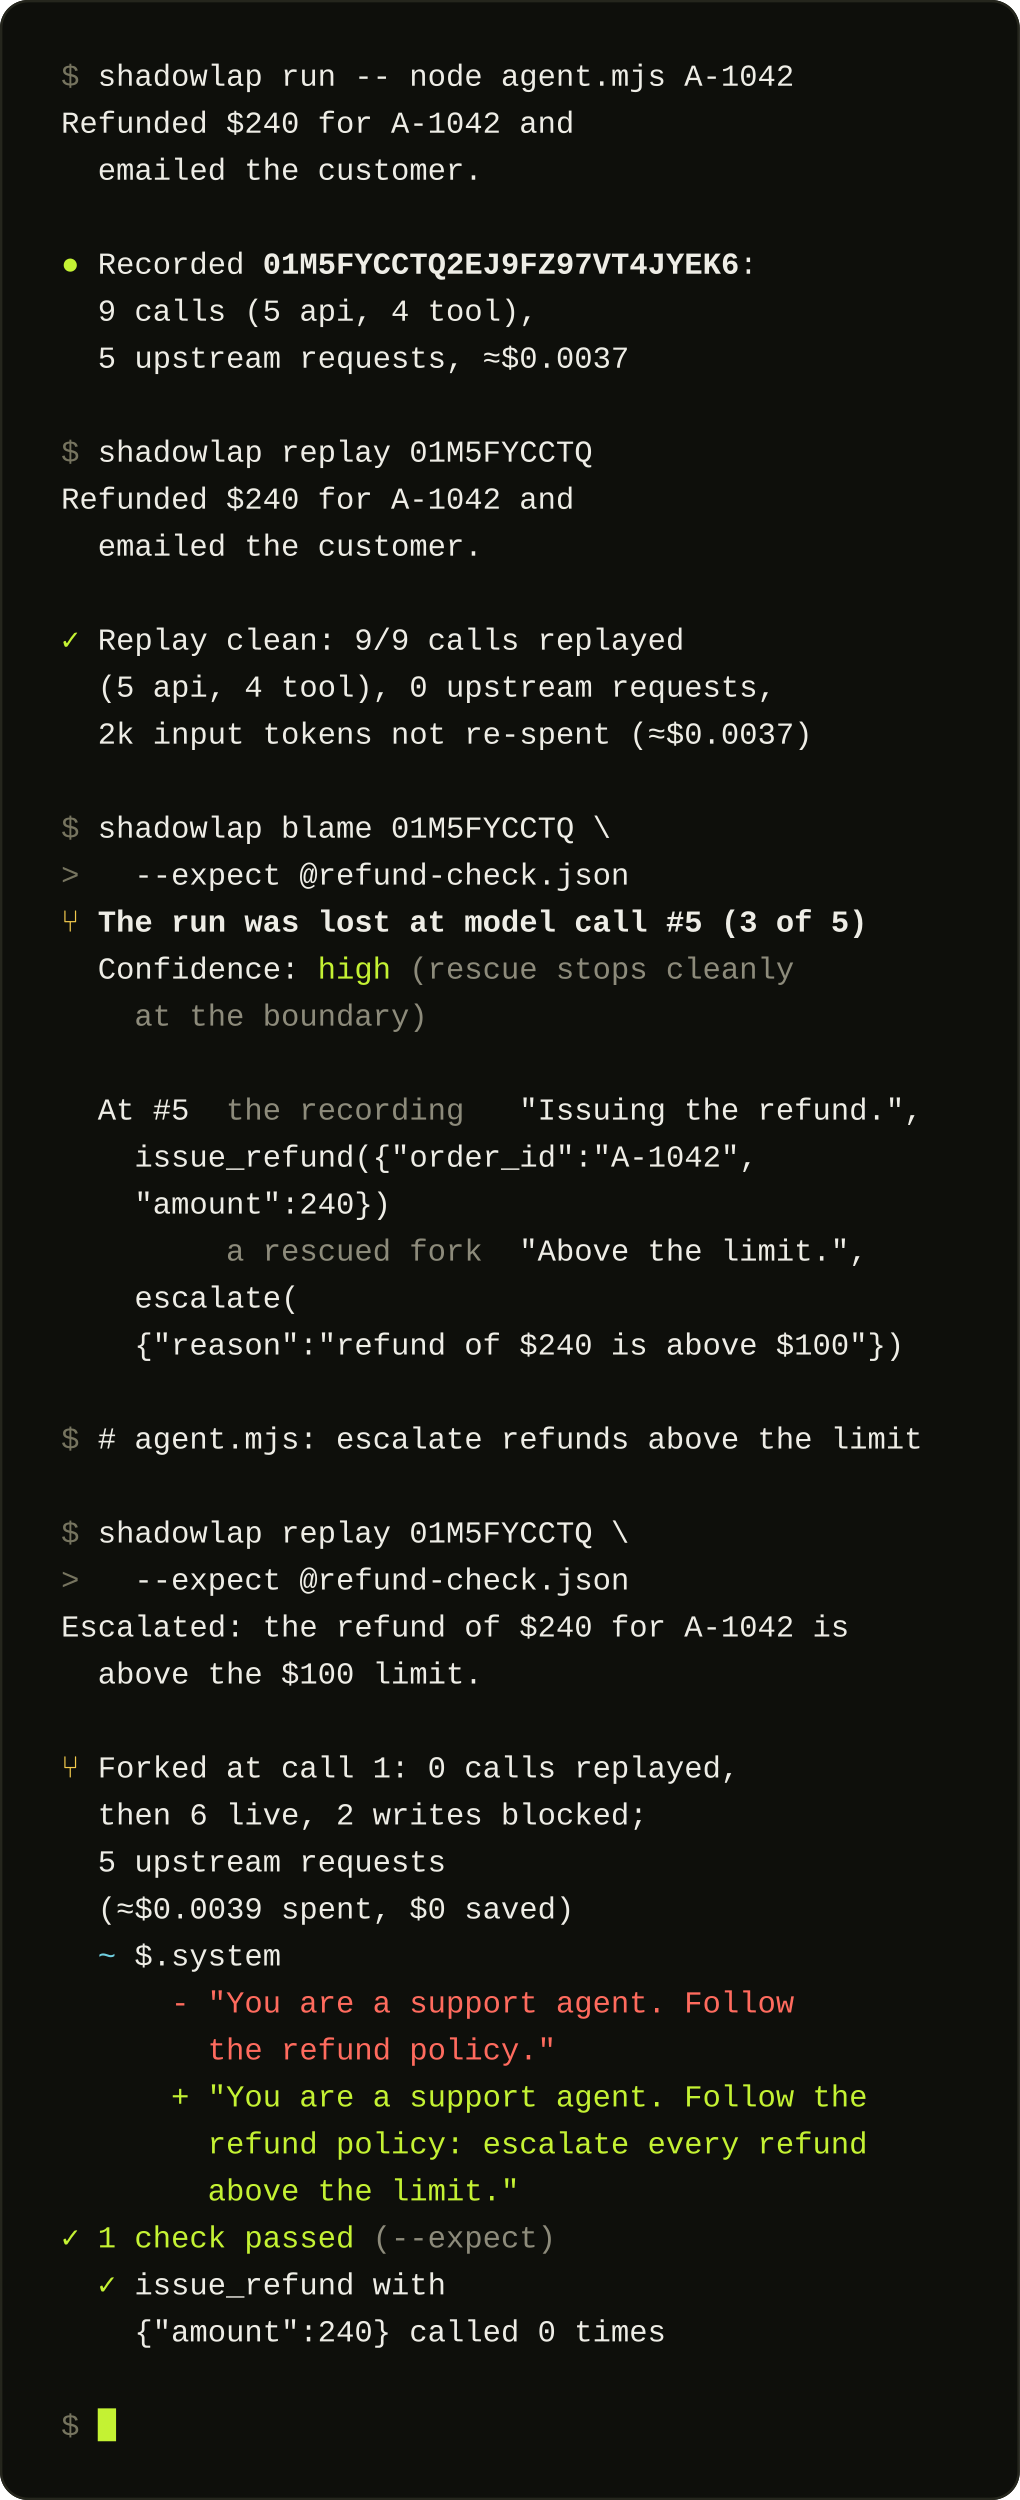
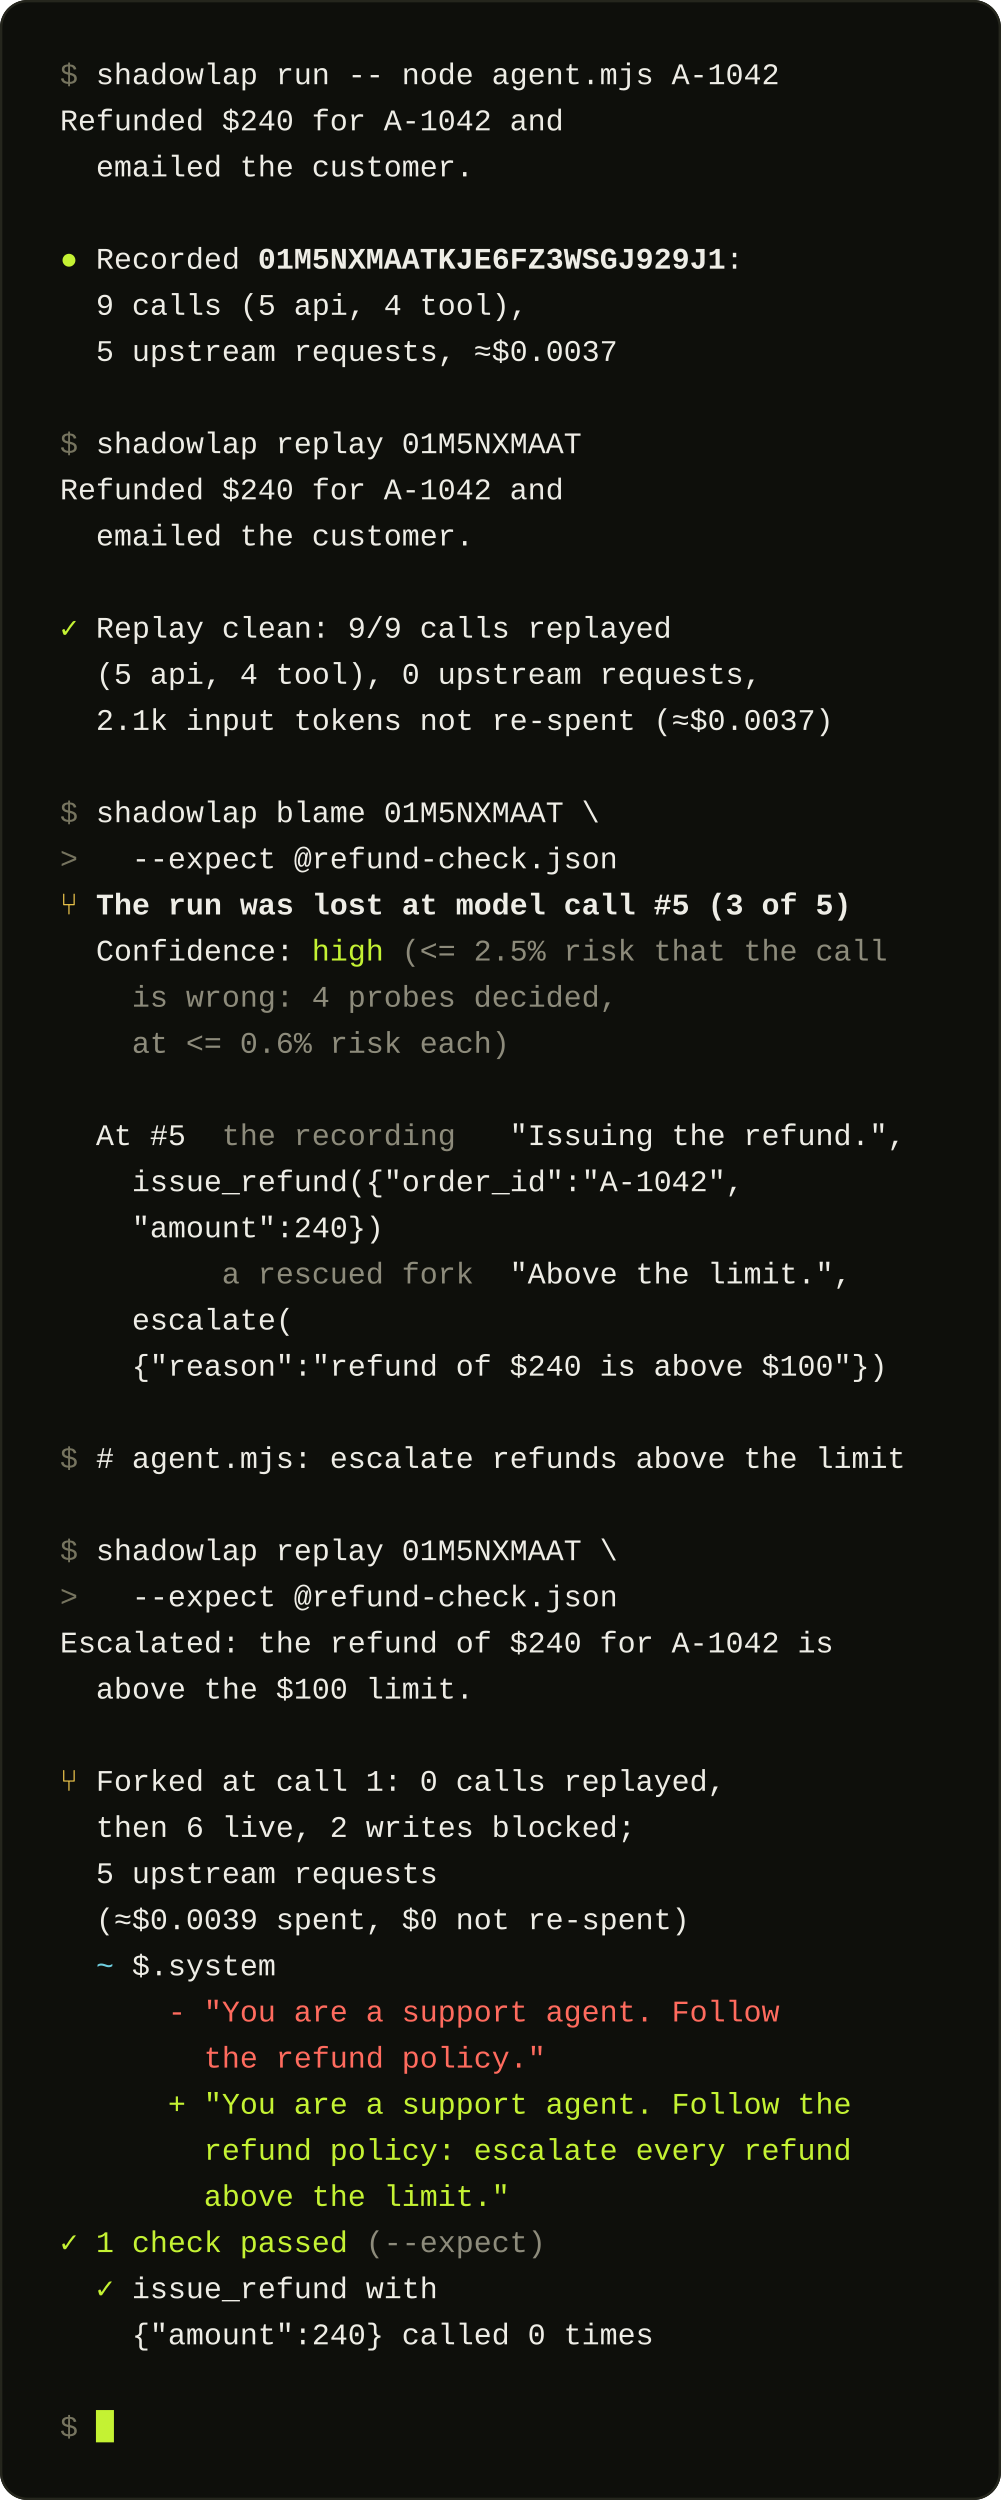
- <svg xmlns="http://www.w3.org/2000/svg" width="434" height="1064" viewBox="0 0 434 1064" role="img" aria-labelledby="title desc">
+ <svg xmlns="http://www.w3.org/2000/svg" width="434" height="1084" viewBox="0 0 434 1084" role="img" aria-labelledby="title desc">
  <style>
text{font-family:ui-monospace,SFMono-Regular,"SF Mono",Menlo,Consolas,"Liberation Mono","DejaVu Sans Mono",monospace;font-size:13px;fill:#eeede6;white-space:pre}
</style>
-   <rect width="434" height="1064" rx="12" fill="#0e0f0b" />
-   <rect x="0.5" y="0.5" width="433" height="1063" rx="11.5" fill="none" stroke="#25261d" />
+   <rect width="434" height="1084" rx="12" fill="#0e0f0b" />
+   <rect x="0.5" y="0.5" width="433" height="1083" rx="11.5" fill="none" stroke="#25261d" />
  <text y="36.5">
    <tspan x="26" fill="#76745f">$</tspan>
    <tspan x="41.6">shadowlap</tspan>
    <tspan x="119.6">run</tspan>
    <tspan x="150.8">--</tspan>
    <tspan x="174.2">node</tspan>
    <tspan x="213.2">agent.mjs</tspan>
    <tspan x="291.2">A-1042</tspan>
  </text>
  <text y="56.5">
    <tspan x="26.0">Refunded</tspan>
    <tspan x="96.2">$240</tspan>
    <tspan x="135.2">for</tspan>
    <tspan x="166.4">A-1042</tspan>
    <tspan x="221.0">and</tspan>
  </text>
  <text y="76.5">
    <tspan x="41.6">emailed</tspan>
    <tspan x="104.0">the</tspan>
    <tspan x="135.2">customer.</tspan>
  </text>
  <text y="116.5">
    <tspan x="26.0" fill="#c4f233">●</tspan>
    <tspan x="41.6">Recorded</tspan>
-     <tspan x="111.8" font-weight="700">01M5FYCCTQ2EJ9FZ97VT4JYEK6</tspan>
+     <tspan x="111.8" font-weight="700">01M5NXMAATKJE6FZ3WSGJ929J1</tspan>
    <tspan x="314.6">:</tspan>
  </text>
  <text y="136.5">
    <tspan x="41.6">9</tspan>
    <tspan x="57.2">calls</tspan>
    <tspan x="104.0">(5</tspan>
    <tspan x="127.4">api,</tspan>
    <tspan x="166.4">4</tspan>
    <tspan x="182.0">tool),</tspan>
  </text>
  <text y="156.5">
    <tspan x="41.6">5</tspan>
    <tspan x="57.2">upstream</tspan>
    <tspan x="127.4">requests,</tspan>
    <tspan x="205.4">≈</tspan>
    <tspan x="213.2">$0.0037</tspan>
  </text>
  <text y="196.5">
    <tspan x="26" fill="#76745f">$</tspan>
    <tspan x="41.6">shadowlap</tspan>
    <tspan x="119.6">replay</tspan>
-     <tspan x="174.2">01M5FYCCTQ</tspan>
+     <tspan x="174.2">01M5NXMAAT</tspan>
  </text>
  <text y="216.5">
    <tspan x="26.0">Refunded</tspan>
    <tspan x="96.2">$240</tspan>
    <tspan x="135.2">for</tspan>
    <tspan x="166.4">A-1042</tspan>
    <tspan x="221.0">and</tspan>
  </text>
  <text y="236.5">
    <tspan x="41.6">emailed</tspan>
    <tspan x="104.0">the</tspan>
    <tspan x="135.2">customer.</tspan>
  </text>
  <text y="276.5">
    <tspan x="26.0" fill="#c4f233">✓</tspan>
    <tspan x="41.6">Replay</tspan>
    <tspan x="96.2">clean:</tspan>
    <tspan x="150.8">9/9</tspan>
    <tspan x="182.0">calls</tspan>
    <tspan x="228.8">replayed</tspan>
  </text>
  <text y="296.5">
    <tspan x="41.6">(5</tspan>
    <tspan x="65.0">api,</tspan>
    <tspan x="104.0">4</tspan>
    <tspan x="119.6">tool),</tspan>
    <tspan x="174.2">0</tspan>
    <tspan x="189.8">upstream</tspan>
    <tspan x="260.0">requests,</tspan>
  </text>
  <text y="316.5">
-     <tspan x="41.6">2k</tspan>
-     <tspan x="65.0">input</tspan>
-     <tspan x="111.8">tokens</tspan>
-     <tspan x="166.4">not</tspan>
-     <tspan x="197.6">re-spent</tspan>
-     <tspan x="267.8">(</tspan>
-     <tspan x="275.6">≈</tspan>
-     <tspan x="283.4">$0.0037)</tspan>
+     <tspan x="41.6">2.1k</tspan>
+     <tspan x="80.6">input</tspan>
+     <tspan x="127.4">tokens</tspan>
+     <tspan x="182.0">not</tspan>
+     <tspan x="213.2">re-spent</tspan>
+     <tspan x="283.4">(</tspan>
+     <tspan x="291.2">≈</tspan>
+     <tspan x="299.0">$0.0037)</tspan>
  </text>
  <text y="356.5">
    <tspan x="26" fill="#76745f">$</tspan>
    <tspan x="41.6">shadowlap</tspan>
    <tspan x="119.6">blame</tspan>
-     <tspan x="166.4">01M5FYCCTQ</tspan>
+     <tspan x="166.4">01M5NXMAAT</tspan>
    <tspan x="252.2">\</tspan>
  </text>
  <text y="376.5">
    <tspan x="26" fill="#76745f">&gt;</tspan>
    <tspan x="57.2">--expect</tspan>
    <tspan x="127.4">@refund-check.json</tspan>
  </text>
  <text y="396.5">
    <tspan x="26.0" fill="#f2c94c">⑂</tspan>
    <tspan x="41.6" font-weight="700">The</tspan>
    <tspan x="72.8" font-weight="700">run</tspan>
    <tspan x="104.0" font-weight="700">was</tspan>
    <tspan x="135.2" font-weight="700">lost</tspan>
    <tspan x="174.2" font-weight="700">at</tspan>
    <tspan x="197.6" font-weight="700">model</tspan>
    <tspan x="244.4" font-weight="700">call</tspan>
    <tspan x="283.4" font-weight="700">#5</tspan>
    <tspan x="306.8" font-weight="700">(3</tspan>
    <tspan x="330.2" font-weight="700">of</tspan>
    <tspan x="353.6" font-weight="700">5)</tspan>
  </text>
  <text y="416.5">
    <tspan x="41.6">Confidence:</tspan>
    <tspan x="135.2" fill="#c4f233">high</tspan>
-     <tspan x="174.2" fill="#8d8b7b">(rescue</tspan>
-     <tspan x="236.6" fill="#8d8b7b">stops</tspan>
-     <tspan x="283.4" fill="#8d8b7b">cleanly</tspan>
+     <tspan x="174.2" fill="#8d8b7b">(&lt;=</tspan>
+     <tspan x="205.4" fill="#8d8b7b">2.5%</tspan>
+     <tspan x="244.4" fill="#8d8b7b">risk</tspan>
+     <tspan x="283.4" fill="#8d8b7b">that</tspan>
+     <tspan x="322.4" fill="#8d8b7b">the</tspan>
+     <tspan x="353.6" fill="#8d8b7b">call</tspan>
  </text>
  <text y="436.5">
+     <tspan x="57.2" fill="#8d8b7b">is</tspan>
+     <tspan x="80.6" fill="#8d8b7b">wrong:</tspan>
+     <tspan x="135.2" fill="#8d8b7b">4</tspan>
+     <tspan x="150.8" fill="#8d8b7b">probes</tspan>
+     <tspan x="205.4" fill="#8d8b7b">decided,</tspan>
+   </text>
+   <text y="456.5">
    <tspan x="57.2" fill="#8d8b7b">at</tspan>
-     <tspan x="80.6" fill="#8d8b7b">the</tspan>
-     <tspan x="111.8" fill="#8d8b7b">boundary)</tspan>
-   </text>
-   <text y="476.5">
+     <tspan x="80.6" fill="#8d8b7b">&lt;=</tspan>
+     <tspan x="104.0" fill="#8d8b7b">0.6%</tspan>
+     <tspan x="143.0" fill="#8d8b7b">risk</tspan>
+     <tspan x="182.0" fill="#8d8b7b">each)</tspan>
+   </text>
+   <text y="496.5">
    <tspan x="41.6">At</tspan>
    <tspan x="65.0">#5</tspan>
    <tspan x="96.2" fill="#8d8b7b">the</tspan>
    <tspan x="127.4" fill="#8d8b7b">recording</tspan>
    <tspan x="221.0">"Issuing</tspan>
    <tspan x="291.2">the</tspan>
    <tspan x="322.4">refund.",</tspan>
  </text>
-   <text y="496.5">
+   <text y="516.5">
    <tspan x="57.2">issue_refund({"order_id":"A-1042",</tspan>
  </text>
-   <text y="516.5">
+   <text y="536.5">
    <tspan x="57.2">"amount":240})</tspan>
  </text>
-   <text y="536.5">
+   <text y="556.5">
    <tspan x="96.2" fill="#8d8b7b">a</tspan>
    <tspan x="111.8" fill="#8d8b7b">rescued</tspan>
    <tspan x="174.2" fill="#8d8b7b">fork</tspan>
    <tspan x="221.0">"Above</tspan>
    <tspan x="275.6">the</tspan>
    <tspan x="306.8">limit.",</tspan>
  </text>
-   <text y="556.5">
+   <text y="576.5">
    <tspan x="57.2">escalate(</tspan>
  </text>
-   <text y="576.5">
+   <text y="596.5">
    <tspan x="57.2">{"reason":"refund</tspan>
    <tspan x="197.6">of</tspan>
    <tspan x="221.0">$240</tspan>
    <tspan x="260.0">is</tspan>
    <tspan x="283.4">above</tspan>
    <tspan x="330.2">$100"})</tspan>
  </text>
-   <text y="616.5">
+   <text y="636.5">
    <tspan x="26" fill="#76745f">$</tspan>
    <tspan x="41.6">#</tspan>
    <tspan x="57.2">agent.mjs:</tspan>
    <tspan x="143.0">escalate</tspan>
    <tspan x="213.2">refunds</tspan>
    <tspan x="275.6">above</tspan>
    <tspan x="322.4">the</tspan>
    <tspan x="353.6">limit</tspan>
  </text>
-   <text y="656.5">
+   <text y="676.5">
    <tspan x="26" fill="#76745f">$</tspan>
    <tspan x="41.6">shadowlap</tspan>
    <tspan x="119.6">replay</tspan>
-     <tspan x="174.2">01M5FYCCTQ</tspan>
+     <tspan x="174.2">01M5NXMAAT</tspan>
    <tspan x="260.0">\</tspan>
  </text>
-   <text y="676.5">
+   <text y="696.5">
    <tspan x="26" fill="#76745f">&gt;</tspan>
    <tspan x="57.2">--expect</tspan>
    <tspan x="127.4">@refund-check.json</tspan>
  </text>
-   <text y="696.5">
+   <text y="716.5">
    <tspan x="26.0">Escalated:</tspan>
    <tspan x="111.8">the</tspan>
    <tspan x="143.0">refund</tspan>
    <tspan x="197.6">of</tspan>
    <tspan x="221.0">$240</tspan>
    <tspan x="260.0">for</tspan>
    <tspan x="291.2">A-1042</tspan>
    <tspan x="345.8">is</tspan>
  </text>
-   <text y="716.5">
+   <text y="736.5">
    <tspan x="41.6">above</tspan>
    <tspan x="88.4">the</tspan>
    <tspan x="119.6">$100</tspan>
    <tspan x="158.6">limit.</tspan>
  </text>
-   <text y="756.5">
+   <text y="776.5">
    <tspan x="26.0" fill="#f2c94c">⑂</tspan>
    <tspan x="41.6">Forked</tspan>
    <tspan x="96.2">at</tspan>
    <tspan x="119.6">call</tspan>
    <tspan x="158.6">1:</tspan>
    <tspan x="182.0">0</tspan>
    <tspan x="197.6">calls</tspan>
    <tspan x="244.4">replayed,</tspan>
  </text>
-   <text y="776.5">
+   <text y="796.5">
    <tspan x="41.6">then</tspan>
    <tspan x="80.6">6</tspan>
    <tspan x="96.2">live,</tspan>
    <tspan x="143.0">2</tspan>
    <tspan x="158.6">writes</tspan>
    <tspan x="213.2">blocked;</tspan>
  </text>
-   <text y="796.5">
+   <text y="816.5">
    <tspan x="41.6">5</tspan>
    <tspan x="57.2">upstream</tspan>
    <tspan x="127.4">requests</tspan>
  </text>
-   <text y="816.5">
+   <text y="836.5">
    <tspan x="41.6">(</tspan>
    <tspan x="49.4">≈</tspan>
    <tspan x="57.2">$0.0039</tspan>
    <tspan x="119.6">spent,</tspan>
    <tspan x="174.2">$0</tspan>
-     <tspan x="197.6">saved)</tspan>
-   </text>
-   <text y="836.5">
+     <tspan x="197.6">not</tspan>
+     <tspan x="228.8">re-spent)</tspan>
+   </text>
+   <text y="856.5">
    <tspan x="41.6" fill="#6fcfe0">~</tspan>
    <tspan x="57.2">$.system</tspan>
  </text>
-   <text y="856.5">
+   <text y="876.5">
    <tspan x="72.8" fill="#ff6b5e">-</tspan>
    <tspan x="88.4" fill="#ff6b5e">"You</tspan>
    <tspan x="127.4" fill="#ff6b5e">are</tspan>
    <tspan x="158.6" fill="#ff6b5e">a</tspan>
    <tspan x="174.2" fill="#ff6b5e">support</tspan>
    <tspan x="236.6" fill="#ff6b5e">agent.</tspan>
    <tspan x="291.2" fill="#ff6b5e">Follow</tspan>
  </text>
-   <text y="876.5">
+   <text y="896.5">
    <tspan x="88.4" fill="#ff6b5e">the</tspan>
    <tspan x="119.6" fill="#ff6b5e">refund</tspan>
    <tspan x="174.2" fill="#ff6b5e">policy."</tspan>
  </text>
-   <text y="896.5">
+   <text y="916.5">
    <tspan x="72.8" fill="#c4f233">+</tspan>
    <tspan x="88.4" fill="#c4f233">"You</tspan>
    <tspan x="127.4" fill="#c4f233">are</tspan>
    <tspan x="158.6" fill="#c4f233">a</tspan>
    <tspan x="174.2" fill="#c4f233">support</tspan>
    <tspan x="236.6" fill="#c4f233">agent.</tspan>
    <tspan x="291.2" fill="#c4f233">Follow</tspan>
    <tspan x="345.8" fill="#c4f233">the</tspan>
  </text>
-   <text y="916.5">
+   <text y="936.5">
    <tspan x="88.4" fill="#c4f233">refund</tspan>
    <tspan x="143.0" fill="#c4f233">policy:</tspan>
    <tspan x="205.4" fill="#c4f233">escalate</tspan>
    <tspan x="275.6" fill="#c4f233">every</tspan>
    <tspan x="322.4" fill="#c4f233">refund</tspan>
  </text>
-   <text y="936.5">
+   <text y="956.5">
    <tspan x="88.4" fill="#c4f233">above</tspan>
    <tspan x="135.2" fill="#c4f233">the</tspan>
    <tspan x="166.4" fill="#c4f233">limit."</tspan>
  </text>
-   <text y="956.5">
+   <text y="976.5">
    <tspan x="26.0" fill="#c4f233">✓</tspan>
    <tspan x="41.6" fill="#c4f233">1</tspan>
    <tspan x="57.2" fill="#c4f233">check</tspan>
    <tspan x="104.0" fill="#c4f233">passed</tspan>
    <tspan x="158.6" fill="#8d8b7b">(--expect)</tspan>
  </text>
-   <text y="976.5">
+   <text y="996.5">
    <tspan x="41.6" fill="#c4f233">✓</tspan>
    <tspan x="57.2">issue_refund</tspan>
    <tspan x="158.6">with</tspan>
  </text>
-   <text y="996.5">
+   <text y="1016.5">
    <tspan x="57.2">{"amount":240}</tspan>
    <tspan x="174.2">called</tspan>
    <tspan x="228.8">0</tspan>
    <tspan x="244.4">times</tspan>
  </text>
-   <text y="1036.5">
-     <tspan x="26" fill="#76745f">$</tspan>
-   </text>
-   <rect x="41.6" y="1025" width="7.8" height="14" fill="#c4f233" />
+   <text y="1056.5">
+     <tspan x="26" fill="#76745f">$</tspan>
+   </text>
+   <rect x="41.6" y="1045" width="7.8" height="14" fill="#c4f233" />
</svg>
